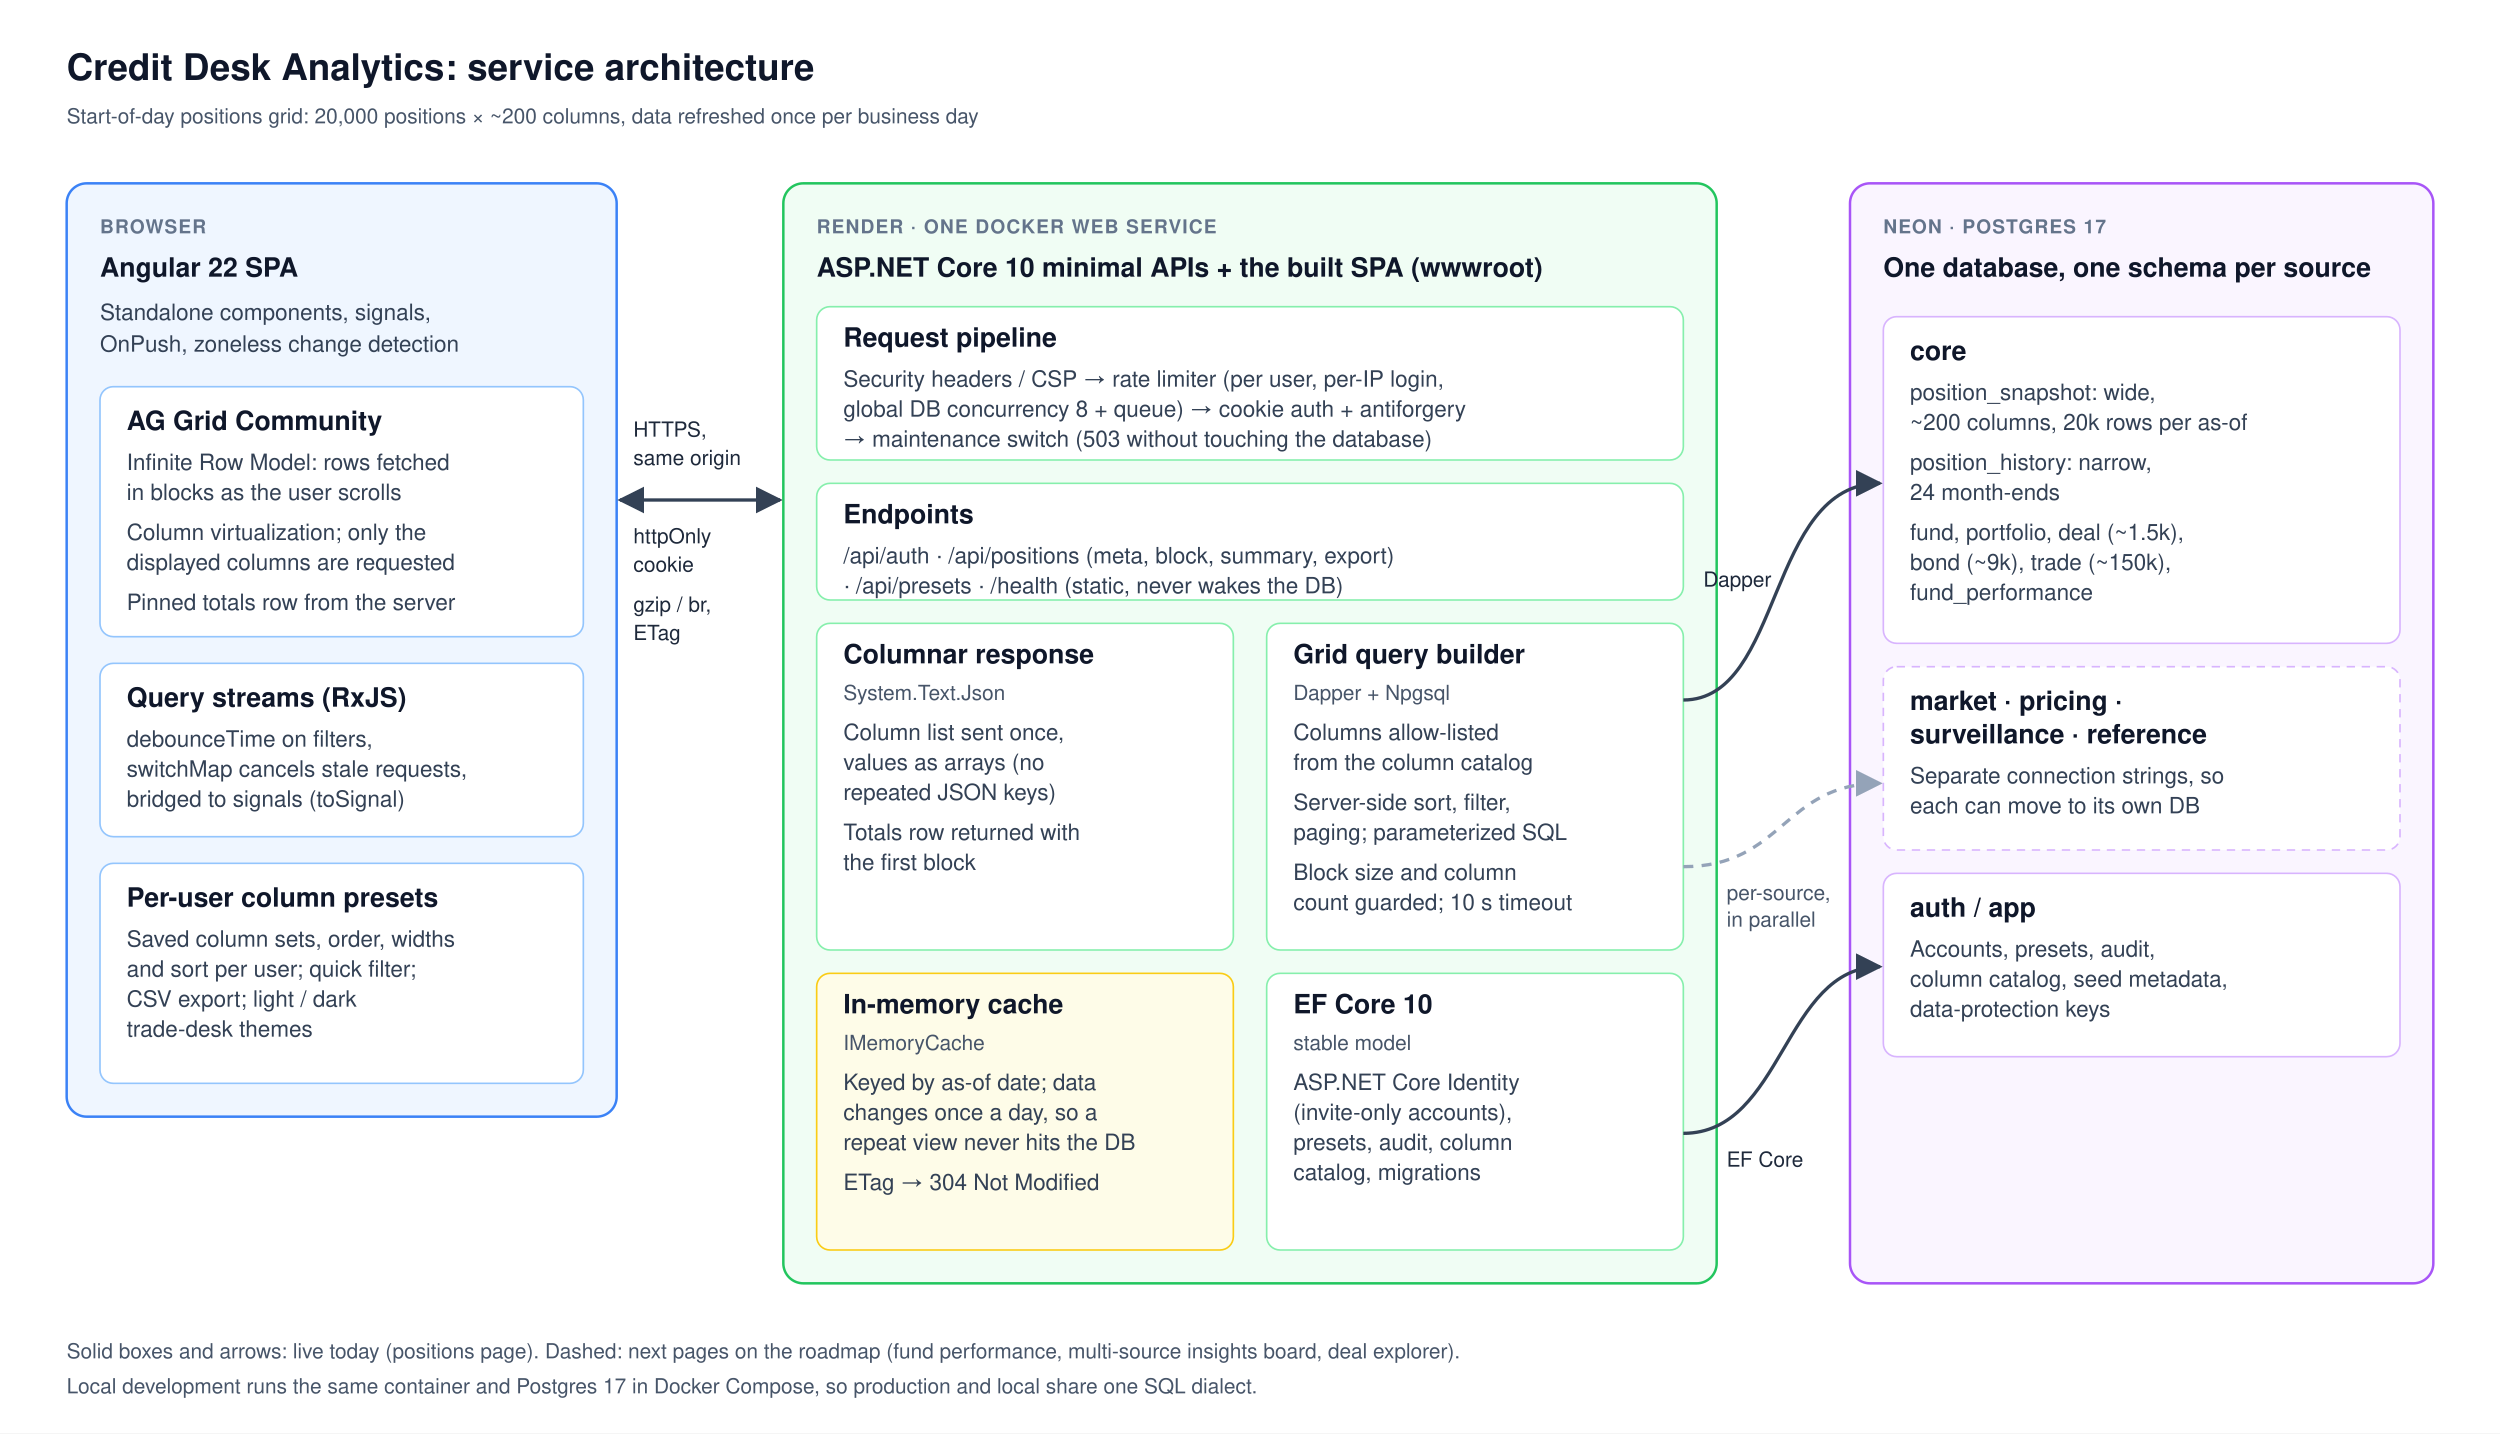
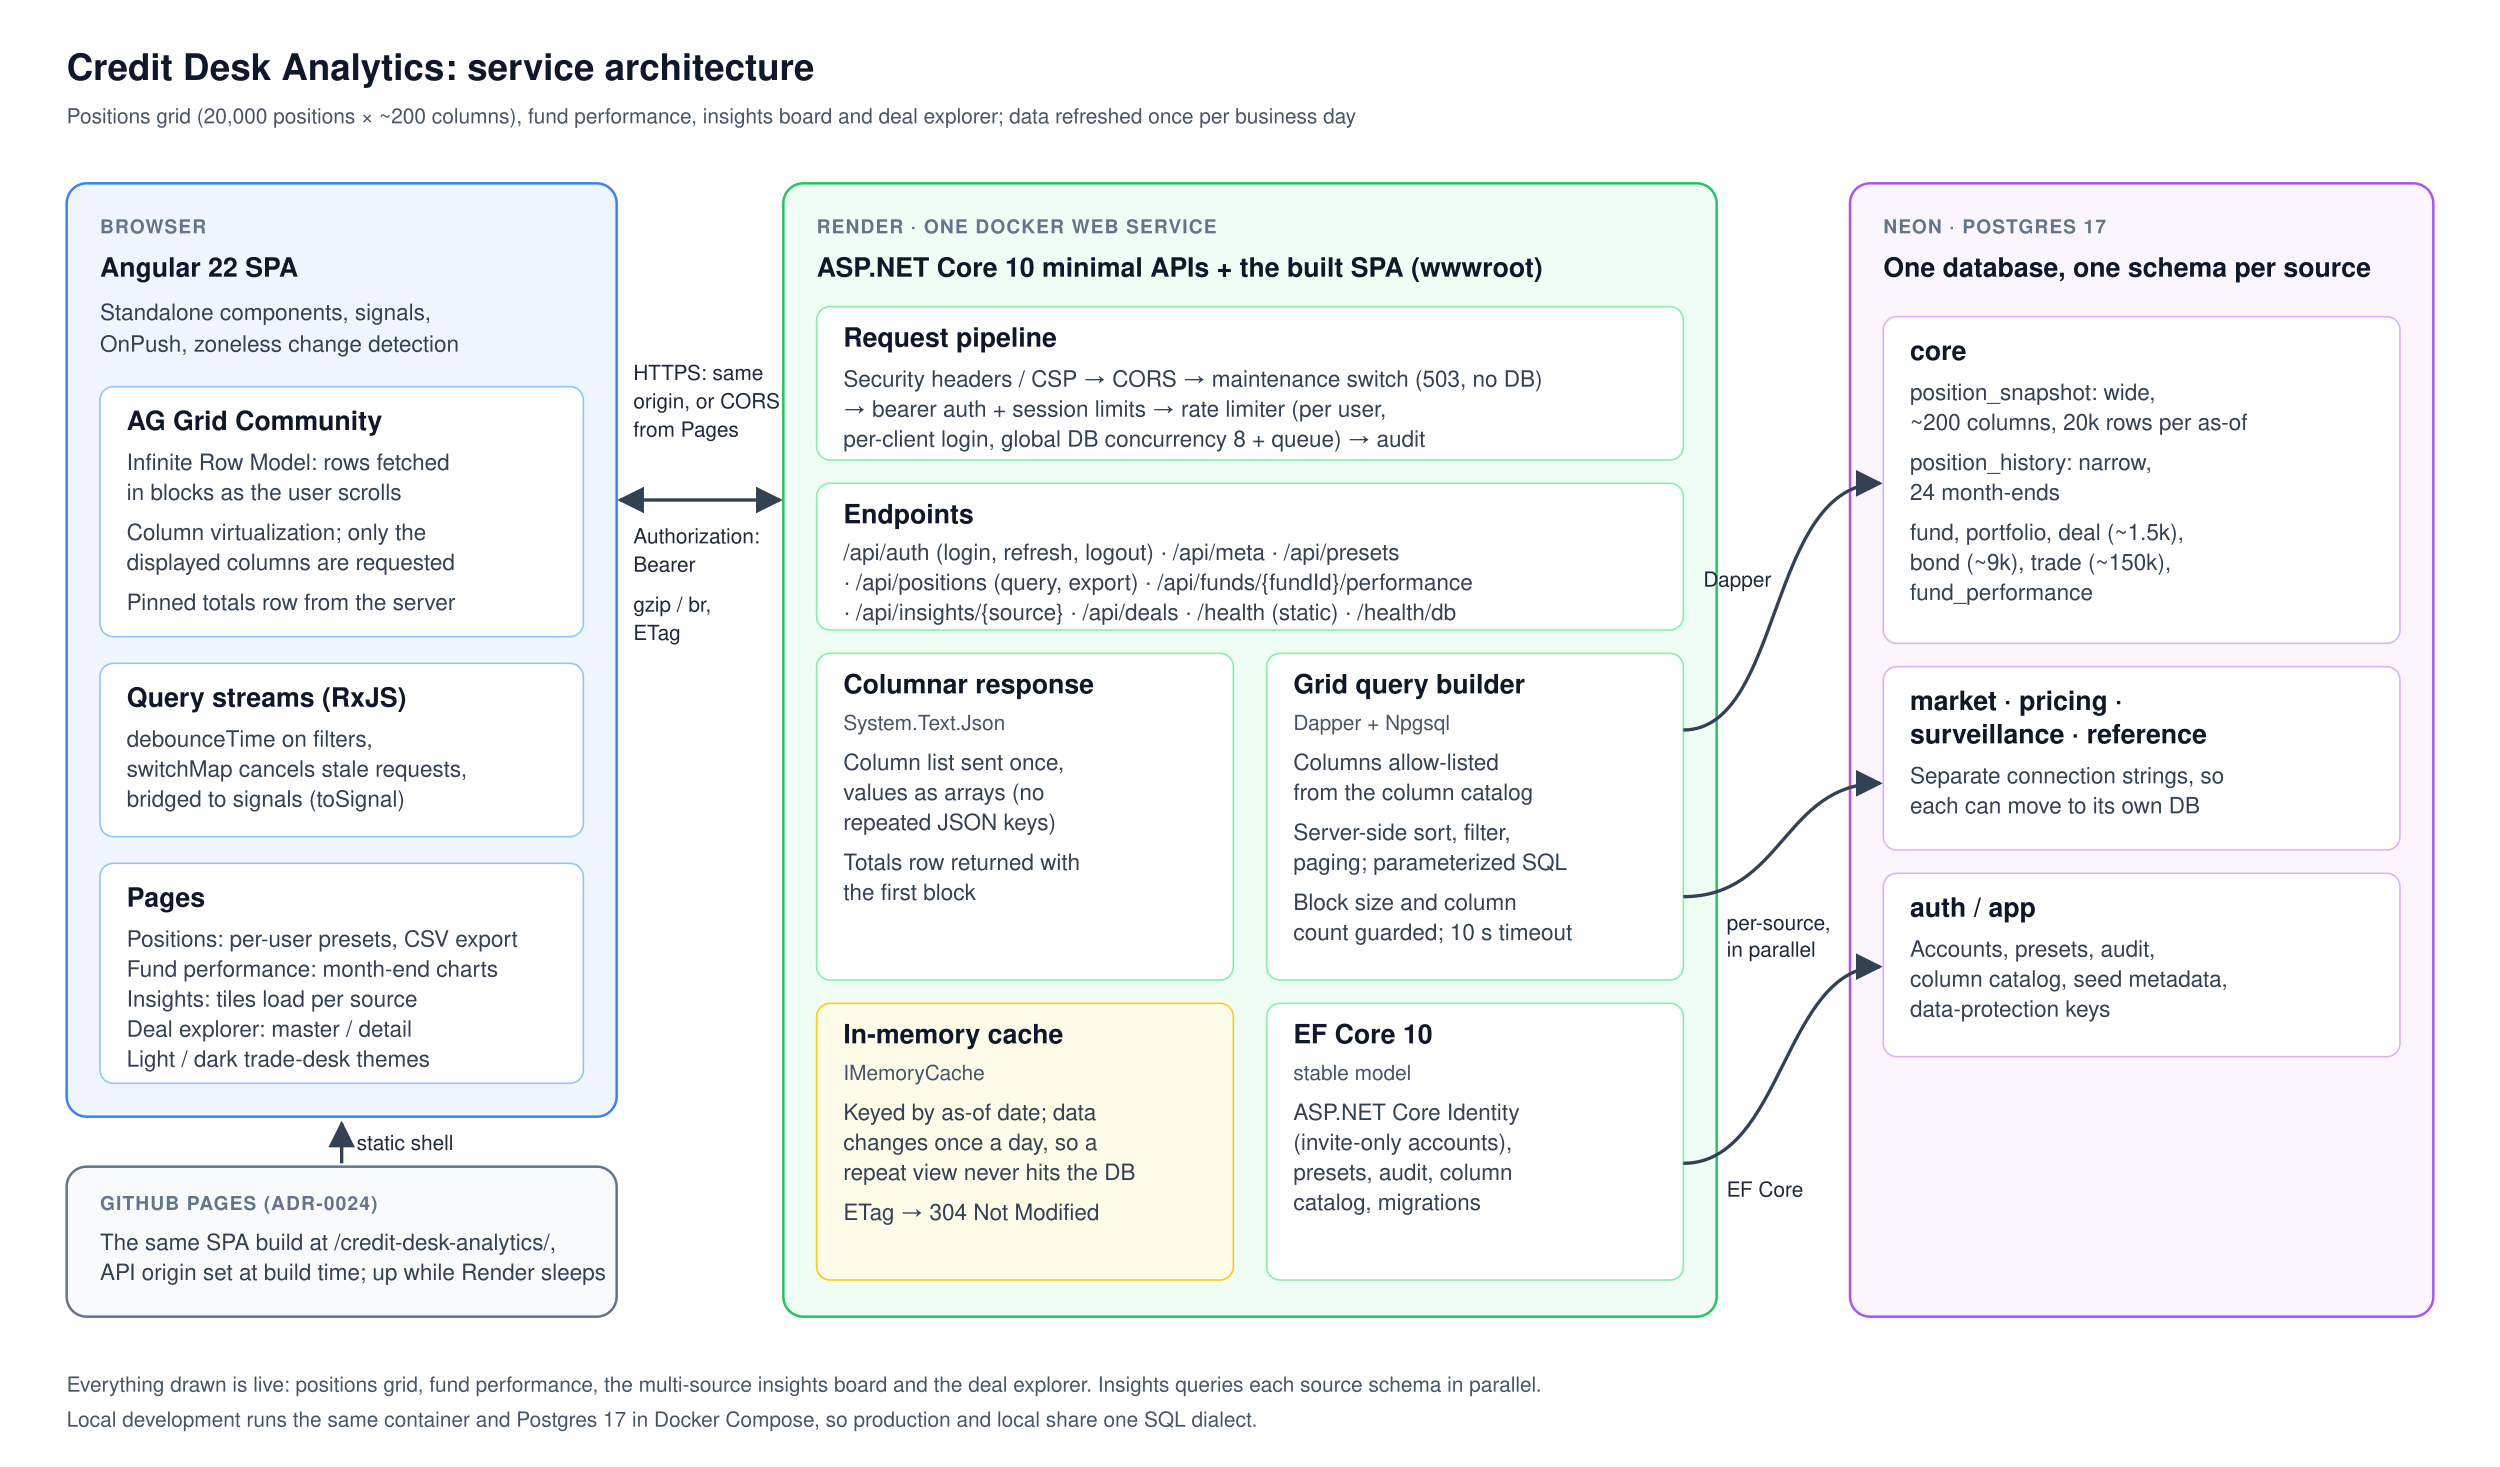
- <svg xmlns="http://www.w3.org/2000/svg" width="1500" height="860" viewBox="0 0 1500 860" font-family="-apple-system, 'Segoe UI', Helvetica, Arial, sans-serif">
+ <svg xmlns="http://www.w3.org/2000/svg" width="1500" height="880" viewBox="0 0 1500 880" font-family="-apple-system, 'Segoe UI', Helvetica, Arial, sans-serif">
  <defs>
    <marker id="a" viewBox="0 0 10 10" refX="9" refY="5" markerWidth="8" markerHeight="8" orient="auto-start-reverse">
      <path d="M0,0 L10,5 L0,10 z" fill="#334155" />
-     </marker>
-     <marker id="ad" viewBox="0 0 10 10" refX="9" refY="5" markerWidth="8" markerHeight="8" orient="auto-start-reverse">
-       <path d="M0,0 L10,5 L0,10 z" fill="#94a3b8" />
    </marker>
    <style>
      .t{font-size:22px;font-weight:700;fill:#0f172a}
      .h{font-size:16px;font-weight:700;fill:#0f172a}
      .b{font-size:13.5px;fill:#334155}
      .s{font-size:12.5px;fill:#475569}
      .lab{font-size:12.5px;fill:#1e293b}
      .tag{font-size:11.5px;font-weight:700;letter-spacing:.06em;fill:#64748b}
    </style>
  </defs>
-   <rect width="1500" height="860" fill="#ffffff" />
+   <rect width="1500" height="880" fill="#ffffff" />
  <text x="40" y="48" class="t">Credit Desk Analytics: service architecture</text>
-   <text x="40" y="74" class="s">Start-of-day positions grid: 20,000 positions × ~200 columns, data refreshed once per business day</text>
+   <text x="40" y="74" class="s">Positions grid (20,000 positions × ~200 columns), fund performance, insights board and deal explorer; data refreshed once per business day</text>
  <rect x="40" y="110" width="330" height="560" rx="12" fill="#eff6ff" stroke="#3b82f6" stroke-width="1.5" />
  <text x="60" y="140" class="tag">BROWSER</text>
  <text x="60" y="166" class="h">Angular 22 SPA</text>
  <text x="60" y="192" class="b">Standalone components, signals,</text>
  <text x="60" y="211" class="b">OnPush, zoneless change detection</text>
  <rect x="60" y="232" width="290" height="150" rx="8" fill="#ffffff" stroke="#93c5fd" />
  <text x="76" y="258" class="h">AG Grid Community</text>
  <text x="76" y="282" class="b">Infinite Row Model: rows fetched</text>
  <text x="76" y="300" class="b">in blocks as the user scrolls</text>
  <text x="76" y="324" class="b">Column virtualization; only the</text>
  <text x="76" y="342" class="b">displayed columns are requested</text>
  <text x="76" y="366" class="b">Pinned totals row from the server</text>
  <rect x="60" y="398" width="290" height="104" rx="8" fill="#ffffff" stroke="#93c5fd" />
  <text x="76" y="424" class="h">Query streams (RxJS)</text>
  <text x="76" y="448" class="b">debounceTime on filters,</text>
  <text x="76" y="466" class="b">switchMap cancels stale requests,</text>
  <text x="76" y="484" class="b">bridged to signals (toSignal)</text>
  <rect x="60" y="518" width="290" height="132" rx="8" fill="#ffffff" stroke="#93c5fd" />
-   <text x="76" y="544" class="h">Per-user column presets</text>
-   <text x="76" y="568" class="b">Saved column sets, order, widths</text>
-   <text x="76" y="586" class="b">and sort per user; quick filter;</text>
-   <text x="76" y="604" class="b">CSV export; light / dark</text>
-   <text x="76" y="622" class="b">trade-desk themes</text>
+   <text x="76" y="544" class="h">Pages</text>
+   <text x="76" y="568" class="b">Positions: per-user presets, CSV export</text>
+   <text x="76" y="586" class="b">Fund performance: month-end charts</text>
+   <text x="76" y="604" class="b">Insights: tiles load per source</text>
+   <text x="76" y="622" class="b">Deal explorer: master / detail</text>
+   <text x="76" y="640" class="b">Light / dark trade-desk themes</text>
+   <rect x="40" y="700" width="330" height="90" rx="12" fill="#f8fafc" stroke="#64748b" stroke-width="1.5" />
+   <text x="60" y="726" class="tag">GITHUB PAGES (ADR-0024)</text>
+   <text x="60" y="750" class="b">The same SPA build at /credit-desk-analytics/,</text>
+   <text x="60" y="768" class="b">API origin set at build time; up while Render sleeps</text>
+   <line x1="205" y1="698" x2="205" y2="674" stroke="#334155" stroke-width="2" marker-end="url(#a)" />
+   <text x="214" y="690" class="lab">static shell</text>
  <line x1="372" y1="300" x2="468" y2="300" stroke="#334155" stroke-width="2" marker-end="url(#a)" marker-start="url(#a)" />
-   <text x="380" y="262" class="lab">HTTPS,</text>
-   <text x="380" y="279" class="lab">same origin</text>
-   <text x="380" y="326" class="lab">httpOnly</text>
-   <text x="380" y="343" class="lab">cookie</text>
+   <text x="380" y="228" class="lab">HTTPS: same</text>
+   <text x="380" y="245" class="lab">origin, or CORS</text>
+   <text x="380" y="262" class="lab">from Pages</text>
+   <text x="380" y="326" class="lab">Authorization:</text>
+   <text x="380" y="343" class="lab">Bearer</text>
  <text x="380" y="367" class="lab">gzip / br,</text>
  <text x="380" y="384" class="lab">ETag</text>
-   <rect x="470" y="110" width="560" height="660" rx="12" fill="#f0fdf4" stroke="#22c55e" stroke-width="1.5" />
+   <rect x="470" y="110" width="560" height="680" rx="12" fill="#f0fdf4" stroke="#22c55e" stroke-width="1.5" />
  <text x="490" y="140" class="tag">RENDER · ONE DOCKER WEB SERVICE</text>
  <text x="490" y="166" class="h">ASP.NET Core 10 minimal APIs + the built SPA (wwwroot)</text>
  <rect x="490" y="184" width="520" height="92" rx="8" fill="#ffffff" stroke="#86efac" />
  <text x="506" y="208" class="h">Request pipeline</text>
-   <text x="506" y="232" class="b">Security headers / CSP → rate limiter (per user, per-IP login,</text>
-   <text x="506" y="250" class="b">global DB concurrency 8 + queue) → cookie auth + antiforgery</text>
-   <text x="506" y="268" class="b">→ maintenance switch (503 without touching the database)</text>
-   <rect x="490" y="290" width="520" height="70" rx="8" fill="#ffffff" stroke="#86efac" />
+   <text x="506" y="232" class="b">Security headers / CSP → CORS → maintenance switch (503, no DB)</text>
+   <text x="506" y="250" class="b">→ bearer auth + session limits → rate limiter (per user,</text>
+   <text x="506" y="268" class="b">per-client login, global DB concurrency 8 + queue) → audit</text>
+   <rect x="490" y="290" width="520" height="88" rx="8" fill="#ffffff" stroke="#86efac" />
  <text x="506" y="314" class="h">Endpoints</text>
-   <text x="506" y="338" class="b">/api/auth · /api/positions (meta, block, summary, export)</text>
-   <text x="506" y="356" class="b">· /api/presets · /health (static, never wakes the DB)</text>
-   <rect x="760" y="374" width="250" height="196" rx="8" fill="#ffffff" stroke="#86efac" />
-   <text x="776" y="398" class="h">Grid query builder</text>
-   <text x="776" y="420" class="s">Dapper + Npgsql</text>
-   <text x="776" y="444" class="b">Columns allow-listed</text>
-   <text x="776" y="462" class="b">from the column catalog</text>
-   <text x="776" y="486" class="b">Server-side sort, filter,</text>
-   <text x="776" y="504" class="b">paging; parameterized SQL</text>
-   <text x="776" y="528" class="b">Block size and column</text>
-   <text x="776" y="546" class="b">count guarded; 10 s timeout</text>
-   <rect x="490" y="374" width="250" height="196" rx="8" fill="#ffffff" stroke="#86efac" />
-   <text x="506" y="398" class="h">Columnar response</text>
-   <text x="506" y="420" class="s">System.Text.Json</text>
-   <text x="506" y="444" class="b">Column list sent once,</text>
-   <text x="506" y="462" class="b">values as arrays (no</text>
-   <text x="506" y="480" class="b">repeated JSON keys)</text>
-   <text x="506" y="504" class="b">Totals row returned with</text>
-   <text x="506" y="522" class="b">the first block</text>
-   <rect x="490" y="584" width="250" height="166" rx="8" fill="#fefce8" stroke="#facc15" />
-   <text x="506" y="608" class="h">In-memory cache</text>
-   <text x="506" y="630" class="s">IMemoryCache</text>
-   <text x="506" y="654" class="b">Keyed by as-of date; data</text>
-   <text x="506" y="672" class="b">changes once a day, so a</text>
-   <text x="506" y="690" class="b">repeat view never hits the DB</text>
-   <text x="506" y="714" class="b">ETag → 304 Not Modified</text>
-   <rect x="760" y="584" width="250" height="166" rx="8" fill="#ffffff" stroke="#86efac" />
-   <text x="776" y="608" class="h">EF Core 10</text>
-   <text x="776" y="630" class="s">stable model</text>
-   <text x="776" y="654" class="b">ASP.NET Core Identity</text>
-   <text x="776" y="672" class="b">(invite-only accounts),</text>
-   <text x="776" y="690" class="b">presets, audit, column</text>
-   <text x="776" y="708" class="b">catalog, migrations</text>
-   <rect x="1110" y="110" width="350" height="660" rx="12" fill="#faf5ff" stroke="#a855f7" stroke-width="1.5" />
+   <text x="506" y="336" class="b">/api/auth (login, refresh, logout) · /api/meta · /api/presets</text>
+   <text x="506" y="354" class="b">· /api/positions (query, export) · /api/funds/{fundId}/performance</text>
+   <text x="506" y="372" class="b">· /api/insights/{source} · /api/deals · /health (static) · /health/db</text>
+   <rect x="760" y="392" width="250" height="196" rx="8" fill="#ffffff" stroke="#86efac" />
+   <text x="776" y="416" class="h">Grid query builder</text>
+   <text x="776" y="438" class="s">Dapper + Npgsql</text>
+   <text x="776" y="462" class="b">Columns allow-listed</text>
+   <text x="776" y="480" class="b">from the column catalog</text>
+   <text x="776" y="504" class="b">Server-side sort, filter,</text>
+   <text x="776" y="522" class="b">paging; parameterized SQL</text>
+   <text x="776" y="546" class="b">Block size and column</text>
+   <text x="776" y="564" class="b">count guarded; 10 s timeout</text>
+   <rect x="490" y="392" width="250" height="196" rx="8" fill="#ffffff" stroke="#86efac" />
+   <text x="506" y="416" class="h">Columnar response</text>
+   <text x="506" y="438" class="s">System.Text.Json</text>
+   <text x="506" y="462" class="b">Column list sent once,</text>
+   <text x="506" y="480" class="b">values as arrays (no</text>
+   <text x="506" y="498" class="b">repeated JSON keys)</text>
+   <text x="506" y="522" class="b">Totals row returned with</text>
+   <text x="506" y="540" class="b">the first block</text>
+   <rect x="490" y="602" width="250" height="166" rx="8" fill="#fefce8" stroke="#facc15" />
+   <text x="506" y="626" class="h">In-memory cache</text>
+   <text x="506" y="648" class="s">IMemoryCache</text>
+   <text x="506" y="672" class="b">Keyed by as-of date; data</text>
+   <text x="506" y="690" class="b">changes once a day, so a</text>
+   <text x="506" y="708" class="b">repeat view never hits the DB</text>
+   <text x="506" y="732" class="b">ETag → 304 Not Modified</text>
+   <rect x="760" y="602" width="250" height="166" rx="8" fill="#ffffff" stroke="#86efac" />
+   <text x="776" y="626" class="h">EF Core 10</text>
+   <text x="776" y="648" class="s">stable model</text>
+   <text x="776" y="672" class="b">ASP.NET Core Identity</text>
+   <text x="776" y="690" class="b">(invite-only accounts),</text>
+   <text x="776" y="708" class="b">presets, audit, column</text>
+   <text x="776" y="726" class="b">catalog, migrations</text>
+   <rect x="1110" y="110" width="350" height="680" rx="12" fill="#faf5ff" stroke="#a855f7" stroke-width="1.5" />
  <text x="1130" y="140" class="tag">NEON · POSTGRES 17</text>
  <text x="1130" y="166" class="h">One database, one schema per source</text>
  <rect x="1130" y="190" width="310" height="196" rx="8" fill="#ffffff" stroke="#d8b4fe" />
  <text x="1146" y="216" class="h">core</text>
  <text x="1146" y="240" class="b">position_snapshot: wide,</text>
  <text x="1146" y="258" class="b">~200 columns, 20k rows per as-of</text>
  <text x="1146" y="282" class="b">position_history: narrow,</text>
  <text x="1146" y="300" class="b">24 month-ends</text>
  <text x="1146" y="324" class="b">fund, portfolio, deal (~1.5k),</text>
  <text x="1146" y="342" class="b">bond (~9k), trade (~150k),</text>
  <text x="1146" y="360" class="b">fund_performance</text>
-   <rect x="1130" y="400" width="310" height="110" rx="8" fill="#ffffff" stroke="#d8b4fe" stroke-dasharray="5 4" />
+   <rect x="1130" y="400" width="310" height="110" rx="8" fill="#ffffff" stroke="#d8b4fe" />
  <text x="1146" y="426" class="h">market · pricing ·</text>
  <text x="1146" y="446" class="h">surveillance · reference</text>
  <text x="1146" y="470" class="b">Separate connection strings, so</text>
  <text x="1146" y="488" class="b">each can move to its own DB</text>
  <rect x="1130" y="524" width="310" height="110" rx="8" fill="#ffffff" stroke="#d8b4fe" />
  <text x="1146" y="550" class="h">auth / app</text>
  <text x="1146" y="574" class="b">Accounts, presets, audit,</text>
  <text x="1146" y="592" class="b">column catalog, seed metadata,</text>
  <text x="1146" y="610" class="b">data-protection keys</text>
-   <path d="M1010 420 C 1070 420, 1060 290, 1128 290" fill="none" stroke="#334155" stroke-width="2" marker-end="url(#a)" />
+   <path d="M1010 438 C 1070 438, 1060 290, 1128 290" fill="none" stroke="#334155" stroke-width="2" marker-end="url(#a)" />
  <text x="1022" y="352" class="lab">Dapper</text>
-   <path d="M1010 680 C 1070 680, 1070 580, 1128 580" fill="none" stroke="#334155" stroke-width="2" marker-end="url(#a)" />
-   <text x="1036" y="700" class="lab">EF Core</text>
-   <path d="M1010 520 C 1070 520, 1070 470, 1128 470" fill="none" stroke="#94a3b8" stroke-width="2" stroke-dasharray="6 5" marker-end="url(#ad)" />
-   <text x="1036" y="540" class="s">per-source,</text>
-   <text x="1036" y="556" class="s">in parallel</text>
-   <text x="40" y="815" class="s">Solid boxes and arrows: live today (positions page). Dashed: next pages on the roadmap (fund performance, multi-source insights board, deal explorer).</text>
-   <text x="40" y="836" class="s">Local development runs the same container and Postgres 17 in Docker Compose, so production and local share one SQL dialect.</text>
+   <path d="M1010 698 C 1070 698, 1070 580, 1128 580" fill="none" stroke="#334155" stroke-width="2" marker-end="url(#a)" />
+   <text x="1036" y="718" class="lab">EF Core</text>
+   <path d="M1010 538 C 1070 538, 1070 470, 1128 470" fill="none" stroke="#334155" stroke-width="2" marker-end="url(#a)" />
+   <text x="1036" y="558" class="lab">per-source,</text>
+   <text x="1036" y="574" class="lab">in parallel</text>
+   <text x="40" y="835" class="s">Everything drawn is live: positions grid, fund performance, the multi-source insights board and the deal explorer. Insights queries each source schema in parallel.</text>
+   <text x="40" y="856" class="s">Local development runs the same container and Postgres 17 in Docker Compose, so production and local share one SQL dialect.</text>
</svg>
